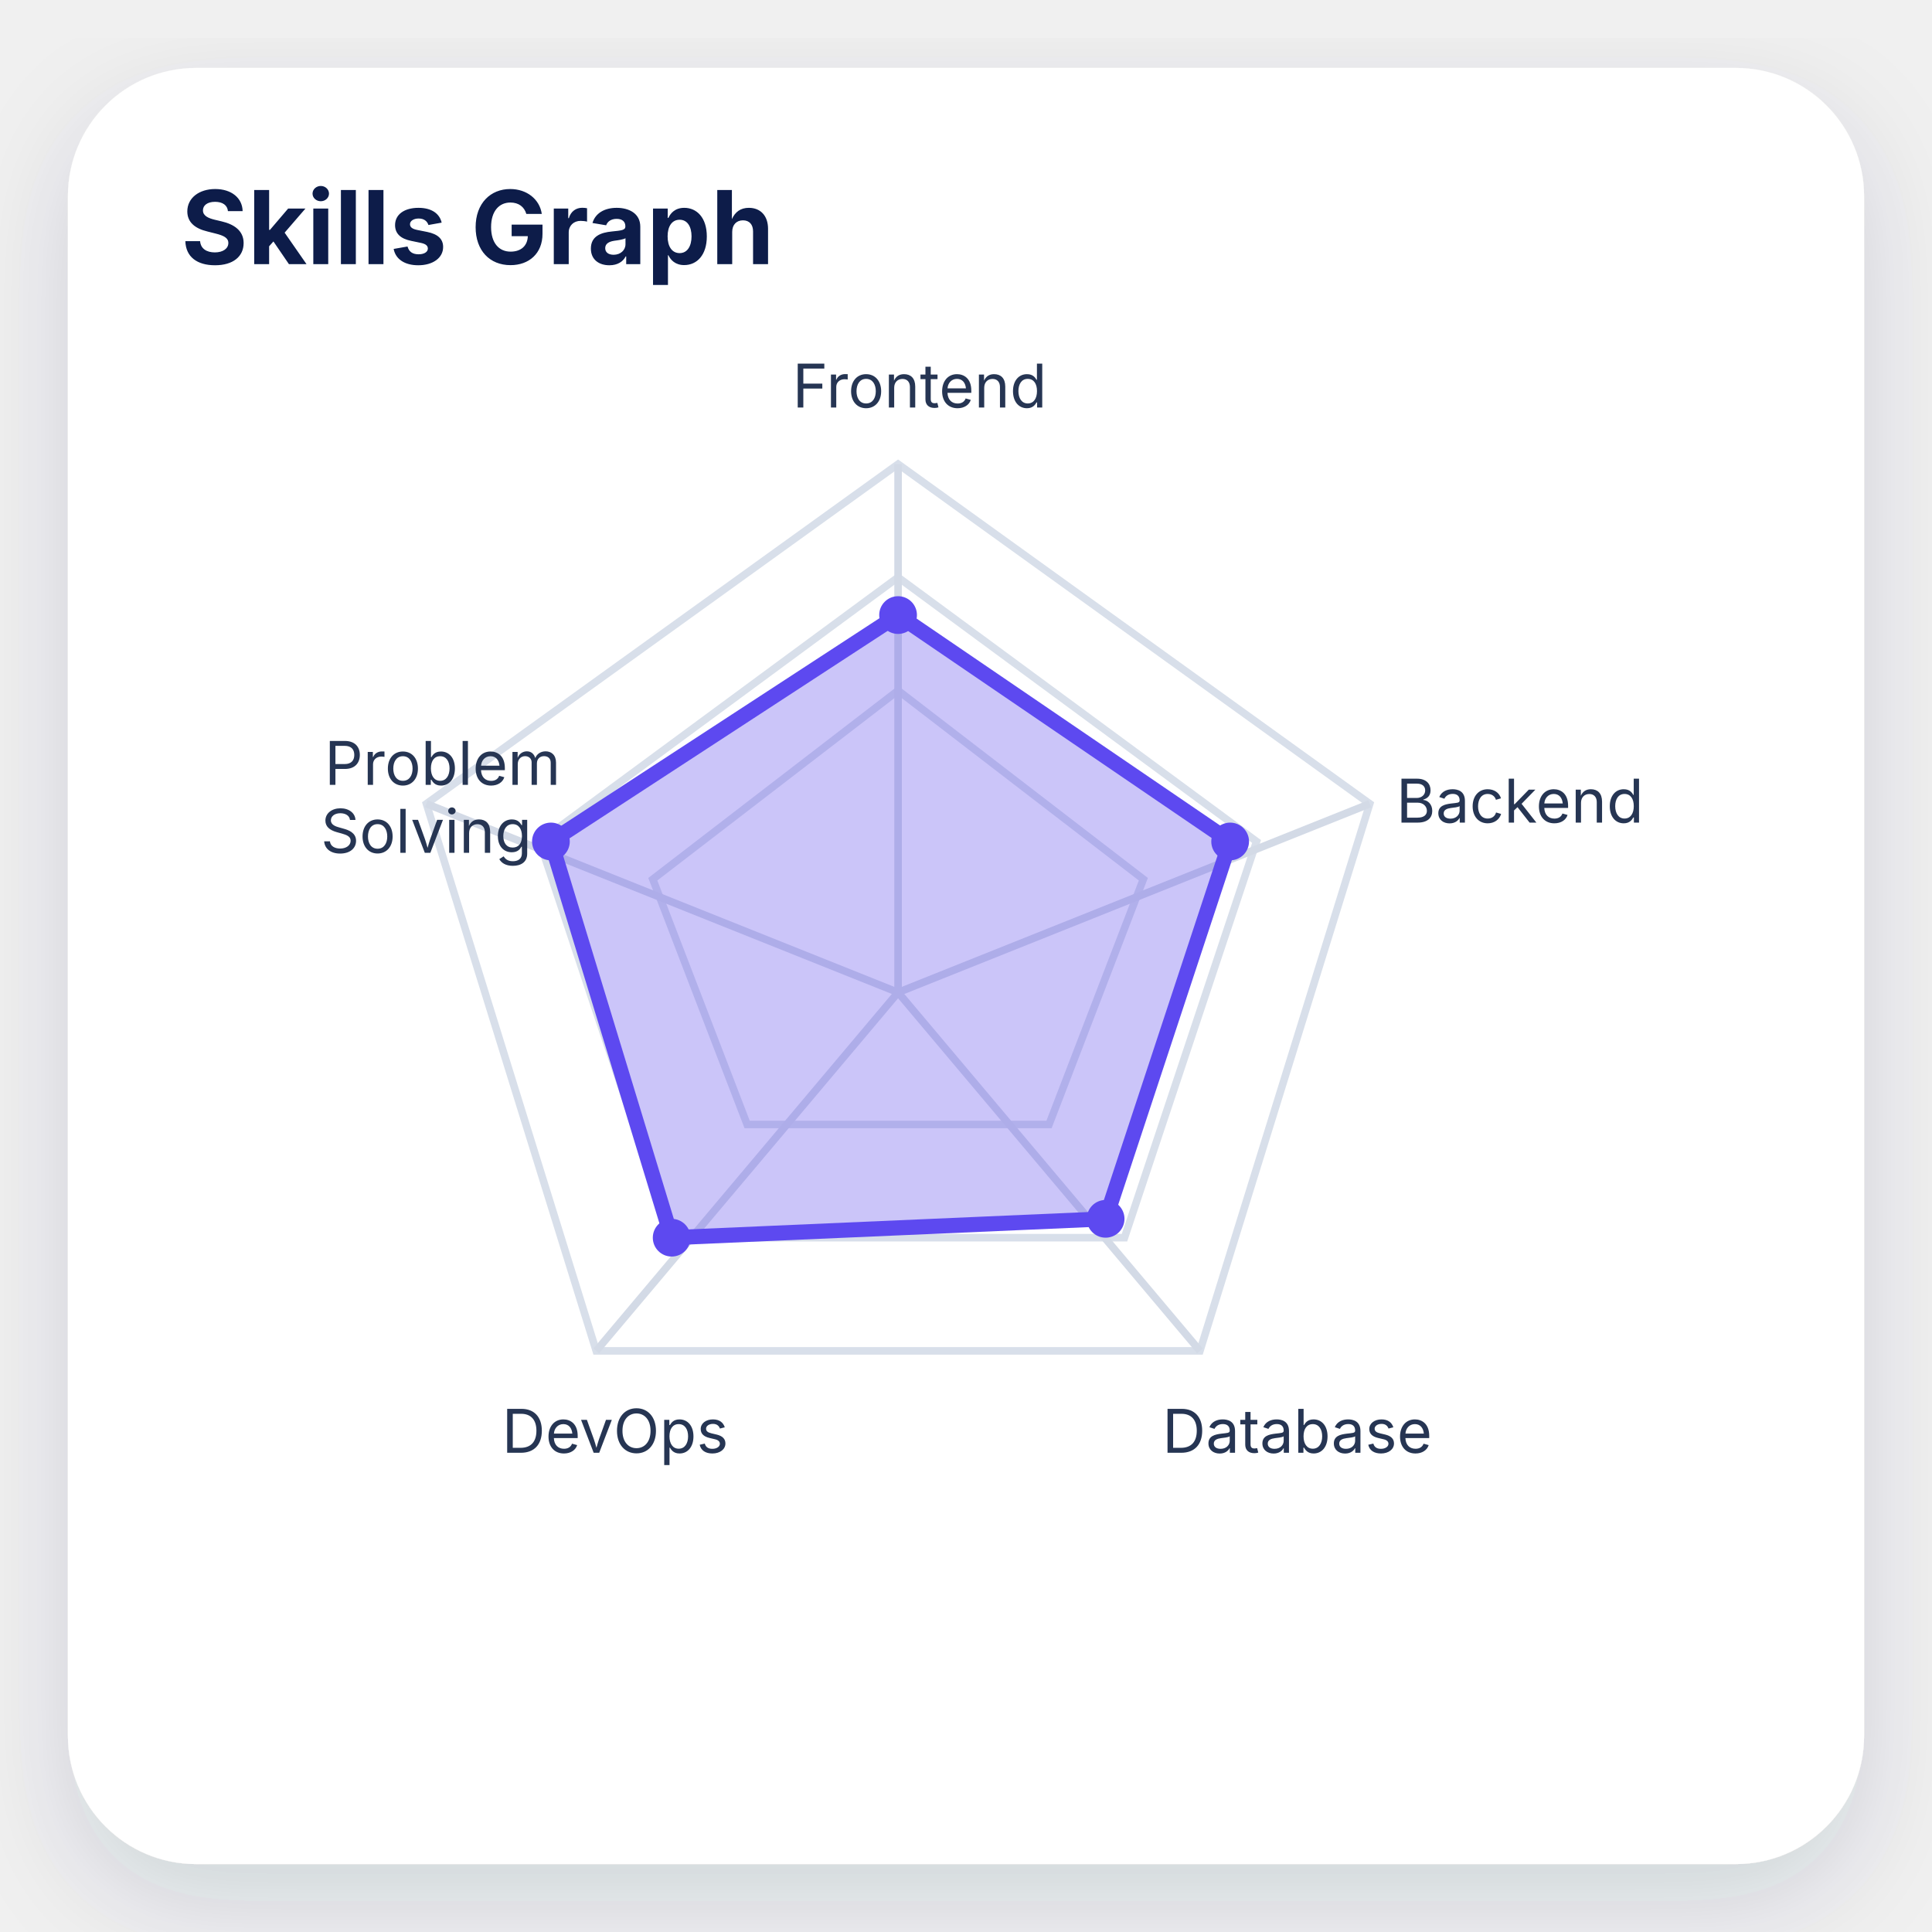
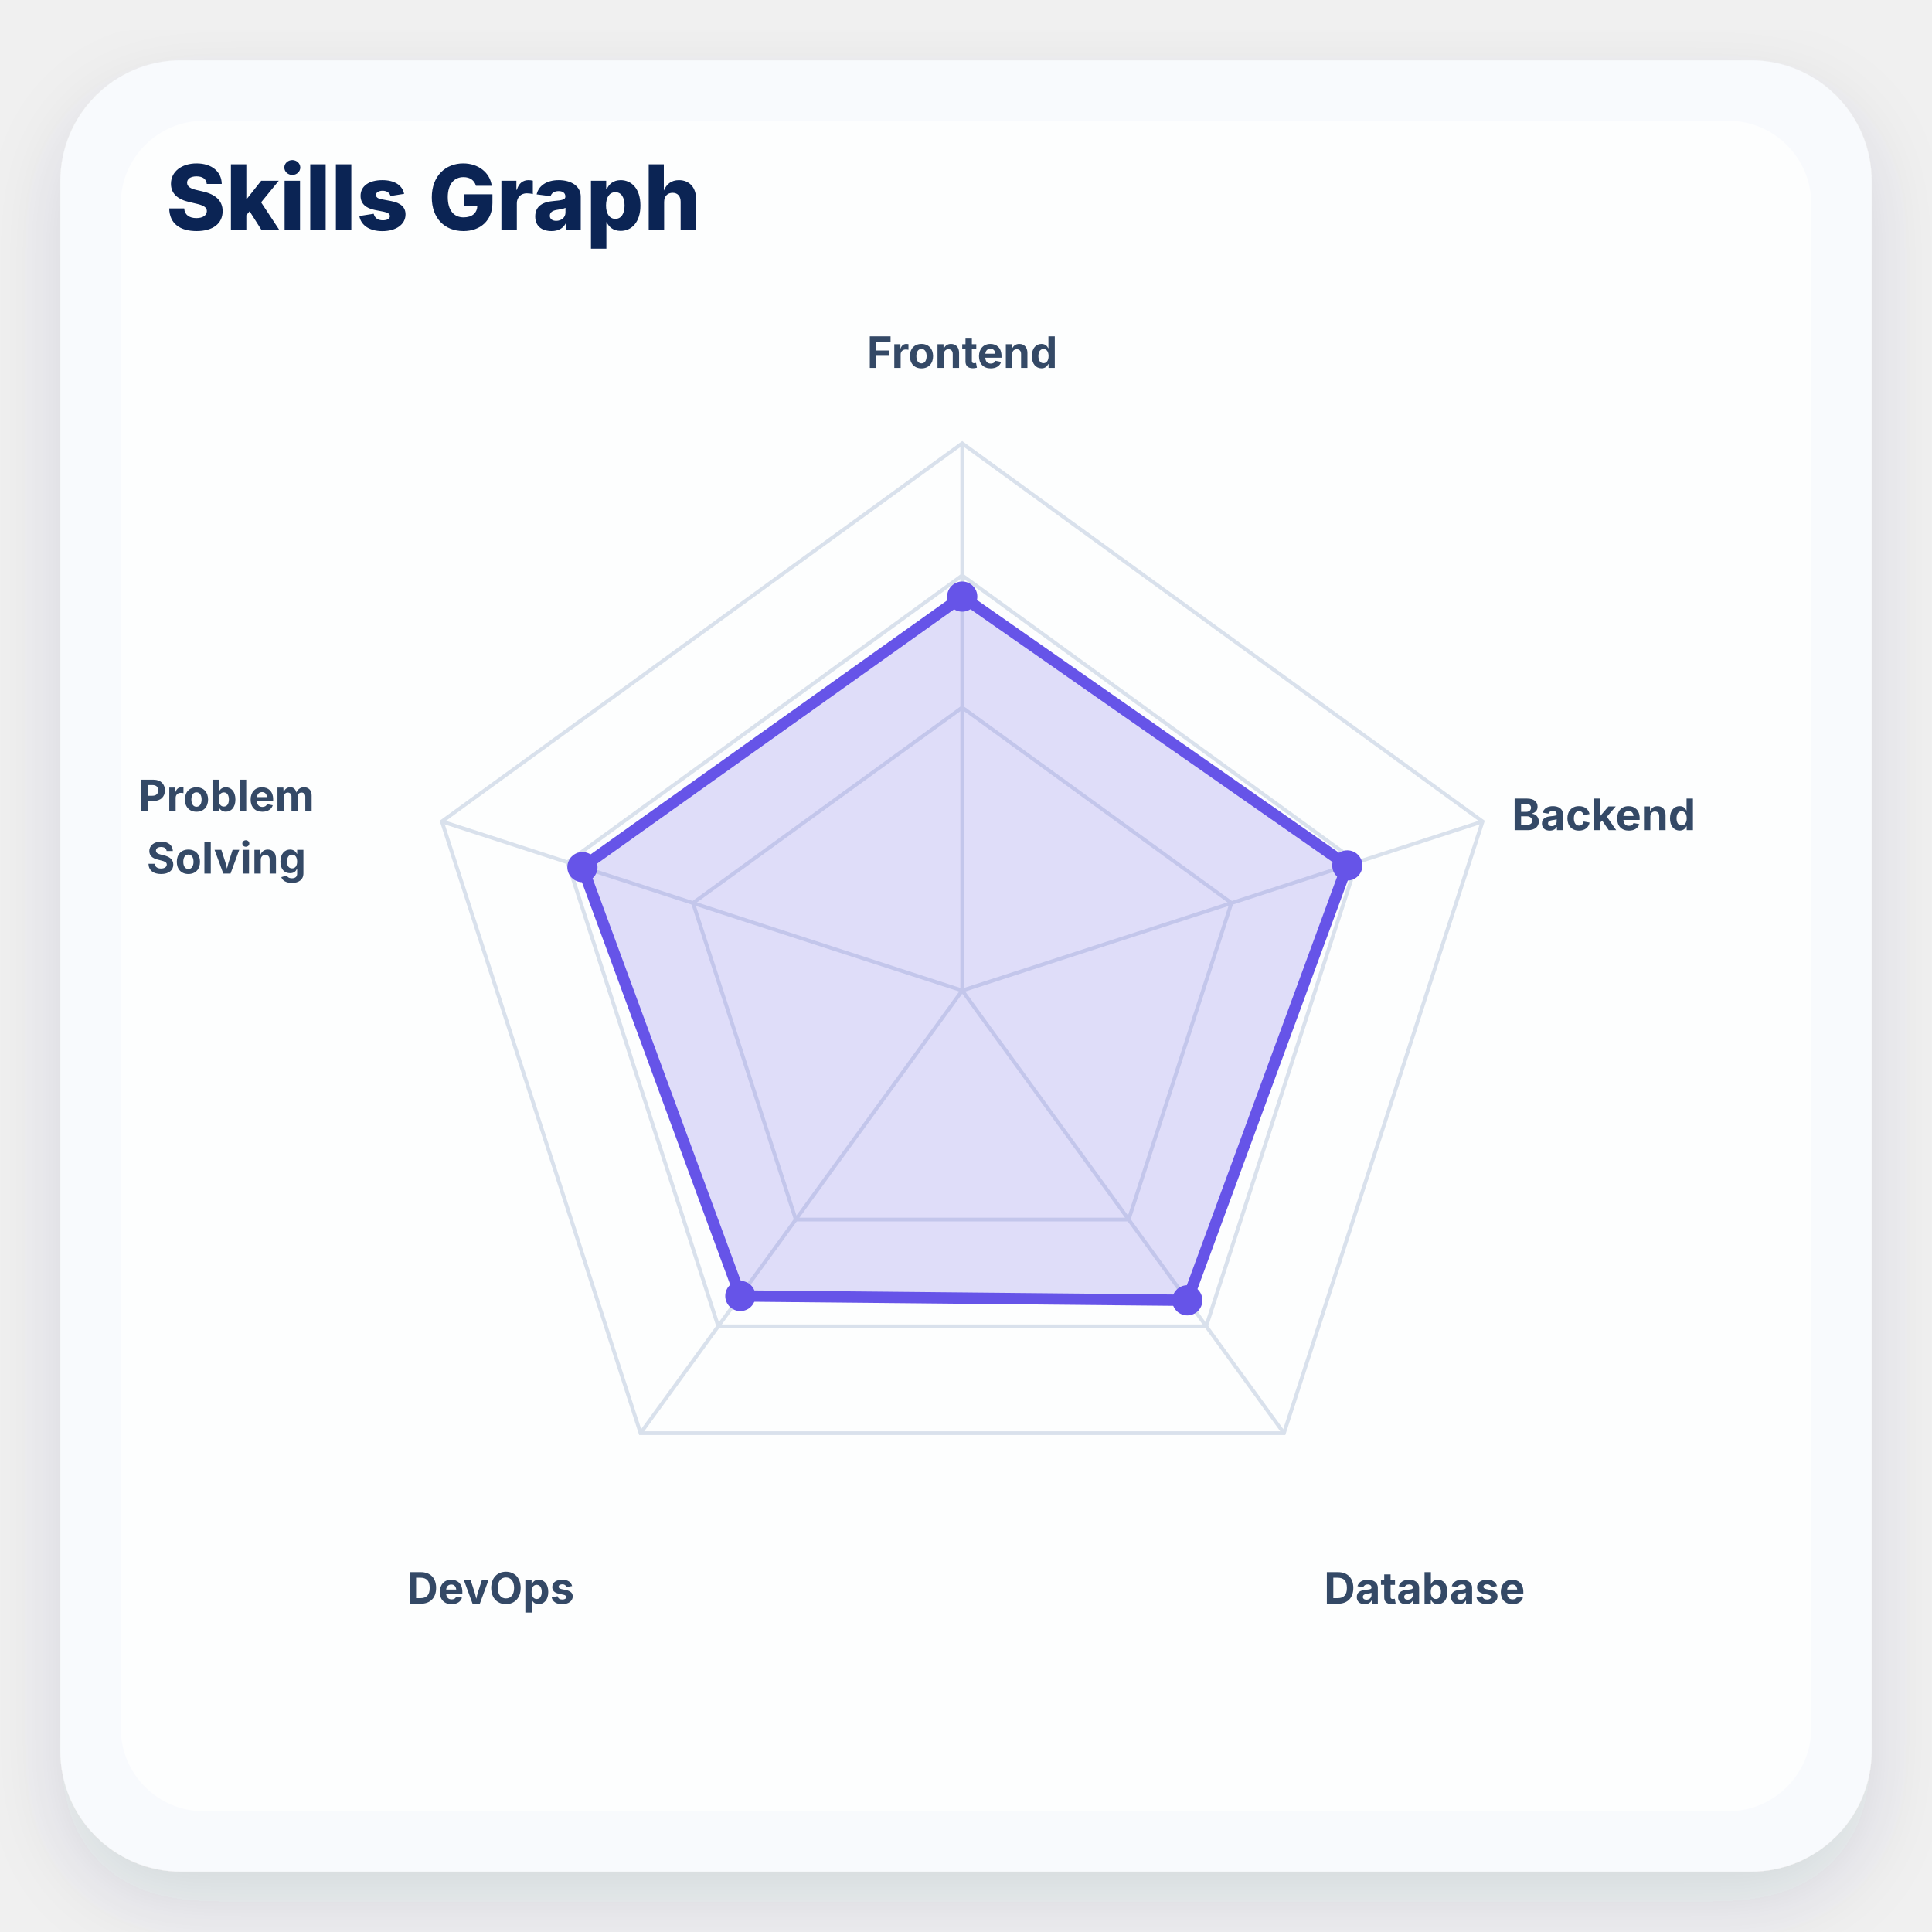
- <svg xmlns="http://www.w3.org/2000/svg" width="512" height="512" viewBox="0 0 512 512">
+ <svg xmlns="http://www.w3.org/2000/svg" width="1024" height="1024" viewBox="0 0 1024 1024">
  <defs>
-     <linearGradient id="blue" x1="0" x2="1">
-       <stop stop-color="#173CFF" />
-       <stop offset="1" stop-color="#6B4CFF" />
+     <linearGradient id="blueGrad" x1="0" y1="0" x2="1" y2="1">
+       <stop offset="0%" stop-color="#2F80ED" />
+       <stop offset="100%" stop-color="#4EA5FF" />
    </linearGradient>
-     <linearGradient id="teal" x1="0" x2="1">
-       <stop stop-color="#00A98F" />
-       <stop offset="1" stop-color="#23D0B2" />
+     <linearGradient id="tealGrad" x1="0" y1="0" x2="1" y2="1">
+       <stop offset="0%" stop-color="#11A98D" />
+       <stop offset="100%" stop-color="#35D3BA" />
    </linearGradient>
-     <linearGradient id="purple" x1="0" x2="1">
-       <stop stop-color="#5747F2" />
-       <stop offset="1" stop-color="#7A5BFF" />
+     <linearGradient id="purpleGrad" x1="0" y1="0" x2="1" y2="1">
+       <stop offset="0%" stop-color="#6654E8" />
+       <stop offset="100%" stop-color="#9A7CFF" />
    </linearGradient>
-     <linearGradient id="coral" x1="0" x2="1">
-       <stop stop-color="#FF4E80" />
-       <stop offset="1" stop-color="#FF9136" />
-     </linearGradient>
-     <linearGradient id="navy" x1="0" y1="0" x2="1" y2="1">
-       <stop stop-color="#061947" />
-       <stop offset="1" stop-color="#0C3472" />
-     </linearGradient>
-     <radialGradient id="glow">
-       <stop stop-color="#4374FF" stop-opacity=".42" />
-       <stop offset="1" stop-color="#4374FF" stop-opacity="0" />
-     </radialGradient>
-     <filter id="shadow" x="-50%" y="-50%" width="200%" height="200%">
-       <feDropShadow dx="0" dy="10" stdDeviation="14" flood-color="#0D2B5B" flood-opacity=".14" />
-     </filter>
-     <filter id="deepShadow" x="-50%" y="-50%" width="200%" height="200%">
-       <feDropShadow dx="0" dy="20" stdDeviation="24" flood-color="#04132F" flood-opacity=".25" />
+     <filter id="cardShadow" x="-20%" y="-20%" width="140%" height="140%">
+       <feDropShadow dx="0" dy="16" stdDeviation="20" flood-color="#102A56" flood-opacity=".12" />
    </filter>
  </defs>
-   <g filter="url(#shadow)">
-     <rect x="18" y="18" width="476" height="476" rx="34" fill="#fff" />
-     <text x="48" y="70" font-family="Inter,Arial" font-size="27" font-weight="700" fill="#071B49">Skills Graph</text>
-     <g transform="translate(88,98)">
-       <g stroke="#D8DFEA" fill="none" stroke-width="2">
-         <polygon points="150,25 275,115 230,260 70,260 25,115" />
-         <polygon points="150,55 245,125 210,230 90,230 55,125" />
-         <polygon points="150,85 215,135 190,200 110,200 85,135" />
-       </g>
-       <g stroke="#D3DAE6" stroke-width="2">
-         <line x1="150" y1="25" x2="150" y2="165" />
-         <line x1="275" y1="115" x2="150" y2="165" />
-         <line x1="230" y1="260" x2="150" y2="165" />
-         <line x1="70" y1="260" x2="150" y2="165" />
-         <line x1="25" y1="115" x2="150" y2="165" />
-       </g>
-       <polygon points="150,65 238,125 205,225 90,230 58,125" fill="#6756F0" fill-opacity=".34" stroke="#5D4AF0" stroke-width="4" />
-       <g fill="#5D4AF0">
-         <circle cx="150" cy="65" r="5" />
-         <circle cx="238" cy="125" r="5" />
-         <circle cx="205" cy="225" r="5" />
-         <circle cx="90" cy="230" r="5" />
-         <circle cx="58" cy="125" r="5" />
-       </g>
-       <g font-family="Inter,Arial" font-size="16" fill="#263653">
-         <text x="122" y="10">Frontend</text>
-         <text x="282" y="120">Backend</text>
-         <text x="220" y="287">Database</text>
-         <text x="45" y="287">DevOps</text>
-         <text x="-2" y="110">Problem</text>
-         <text x="-3" y="128">Solving</text>
-       </g>
-     </g>
+   <g filter="url(#cardShadow)">
+     <rect x="32" y="32" width="960" height="960" rx="64" fill="#F8FAFD" />
  </g>
+   <rect x="64" y="64" width="896" height="896" rx="44" fill="#FFFFFF" opacity=".72" />
+   <text x="88" y="122" font-family="Inter,Arial,sans-serif" font-size="48" font-weight="800" fill="#0B2454">Skills Graph</text>
+   <polygon points="510.0,235.0 785.8,435.4 680.5,759.6 339.5,759.6 234.2,435.4" fill="none" stroke="#D9E1EC" stroke-width="2" />
+   <polygon points="510.0,305.0 719.2,457.0 639.3,703.0 380.7,703.0 300.8,457.0" fill="none" stroke="#D9E1EC" stroke-width="2" />
+   <polygon points="510.0,375.0 652.7,478.6 598.2,646.4 421.8,646.4 367.3,478.6" fill="none" stroke="#D9E1EC" stroke-width="2" />
+   <line x1="510" y1="525" x2="510.0" y2="235.0" stroke="#D9E1EC" stroke-width="2" />
+   <line x1="510" y1="525" x2="785.8" y2="435.4" stroke="#D9E1EC" stroke-width="2" />
+   <line x1="510" y1="525" x2="680.5" y2="759.6" stroke="#D9E1EC" stroke-width="2" />
+   <line x1="510" y1="525" x2="339.5" y2="759.6" stroke="#D9E1EC" stroke-width="2" />
+   <line x1="510" y1="525" x2="234.2" y2="435.4" stroke="#D9E1EC" stroke-width="2" />
+   <polygon points="510.0,316.2 714.1,458.7 629.3,689.2 392.4,686.9 308.7,459.6" fill="#6D5BEA" fill-opacity=".20" stroke="#6654E8" stroke-width="6" />
+   <circle cx="510.0" cy="316.2" r="8" fill="#6654E8" />
+   <circle cx="714.1" cy="458.7" r="8" fill="#6654E8" />
+   <circle cx="629.3" cy="689.2" r="8" fill="#6654E8" />
+   <circle cx="392.4" cy="686.9" r="8" fill="#6654E8" />
+   <circle cx="308.7" cy="459.6" r="8" fill="#6654E8" />
+   <text x="510" y="195" text-anchor="middle" font-family="Inter,Arial,sans-serif" font-size="23" font-weight="650" fill="#344966">Frontend</text>
+   <text x="850" y="440" text-anchor="middle" font-family="Inter,Arial,sans-serif" font-size="23" font-weight="650" fill="#344966">Backend</text>
+   <text x="755" y="850" text-anchor="middle" font-family="Inter,Arial,sans-serif" font-size="23" font-weight="650" fill="#344966">Database</text>
+   <text x="260" y="850" text-anchor="middle" font-family="Inter,Arial,sans-serif" font-size="23" font-weight="650" fill="#344966">DevOps</text>
+   <text x="120" y="430" text-anchor="middle" font-family="Inter,Arial,sans-serif" font-size="23" font-weight="650" fill="#344966">Problem</text>
+   <text x="120" y="463" text-anchor="middle" font-family="Inter,Arial,sans-serif" font-size="23" font-weight="650" fill="#344966">Solving</text>
</svg>
